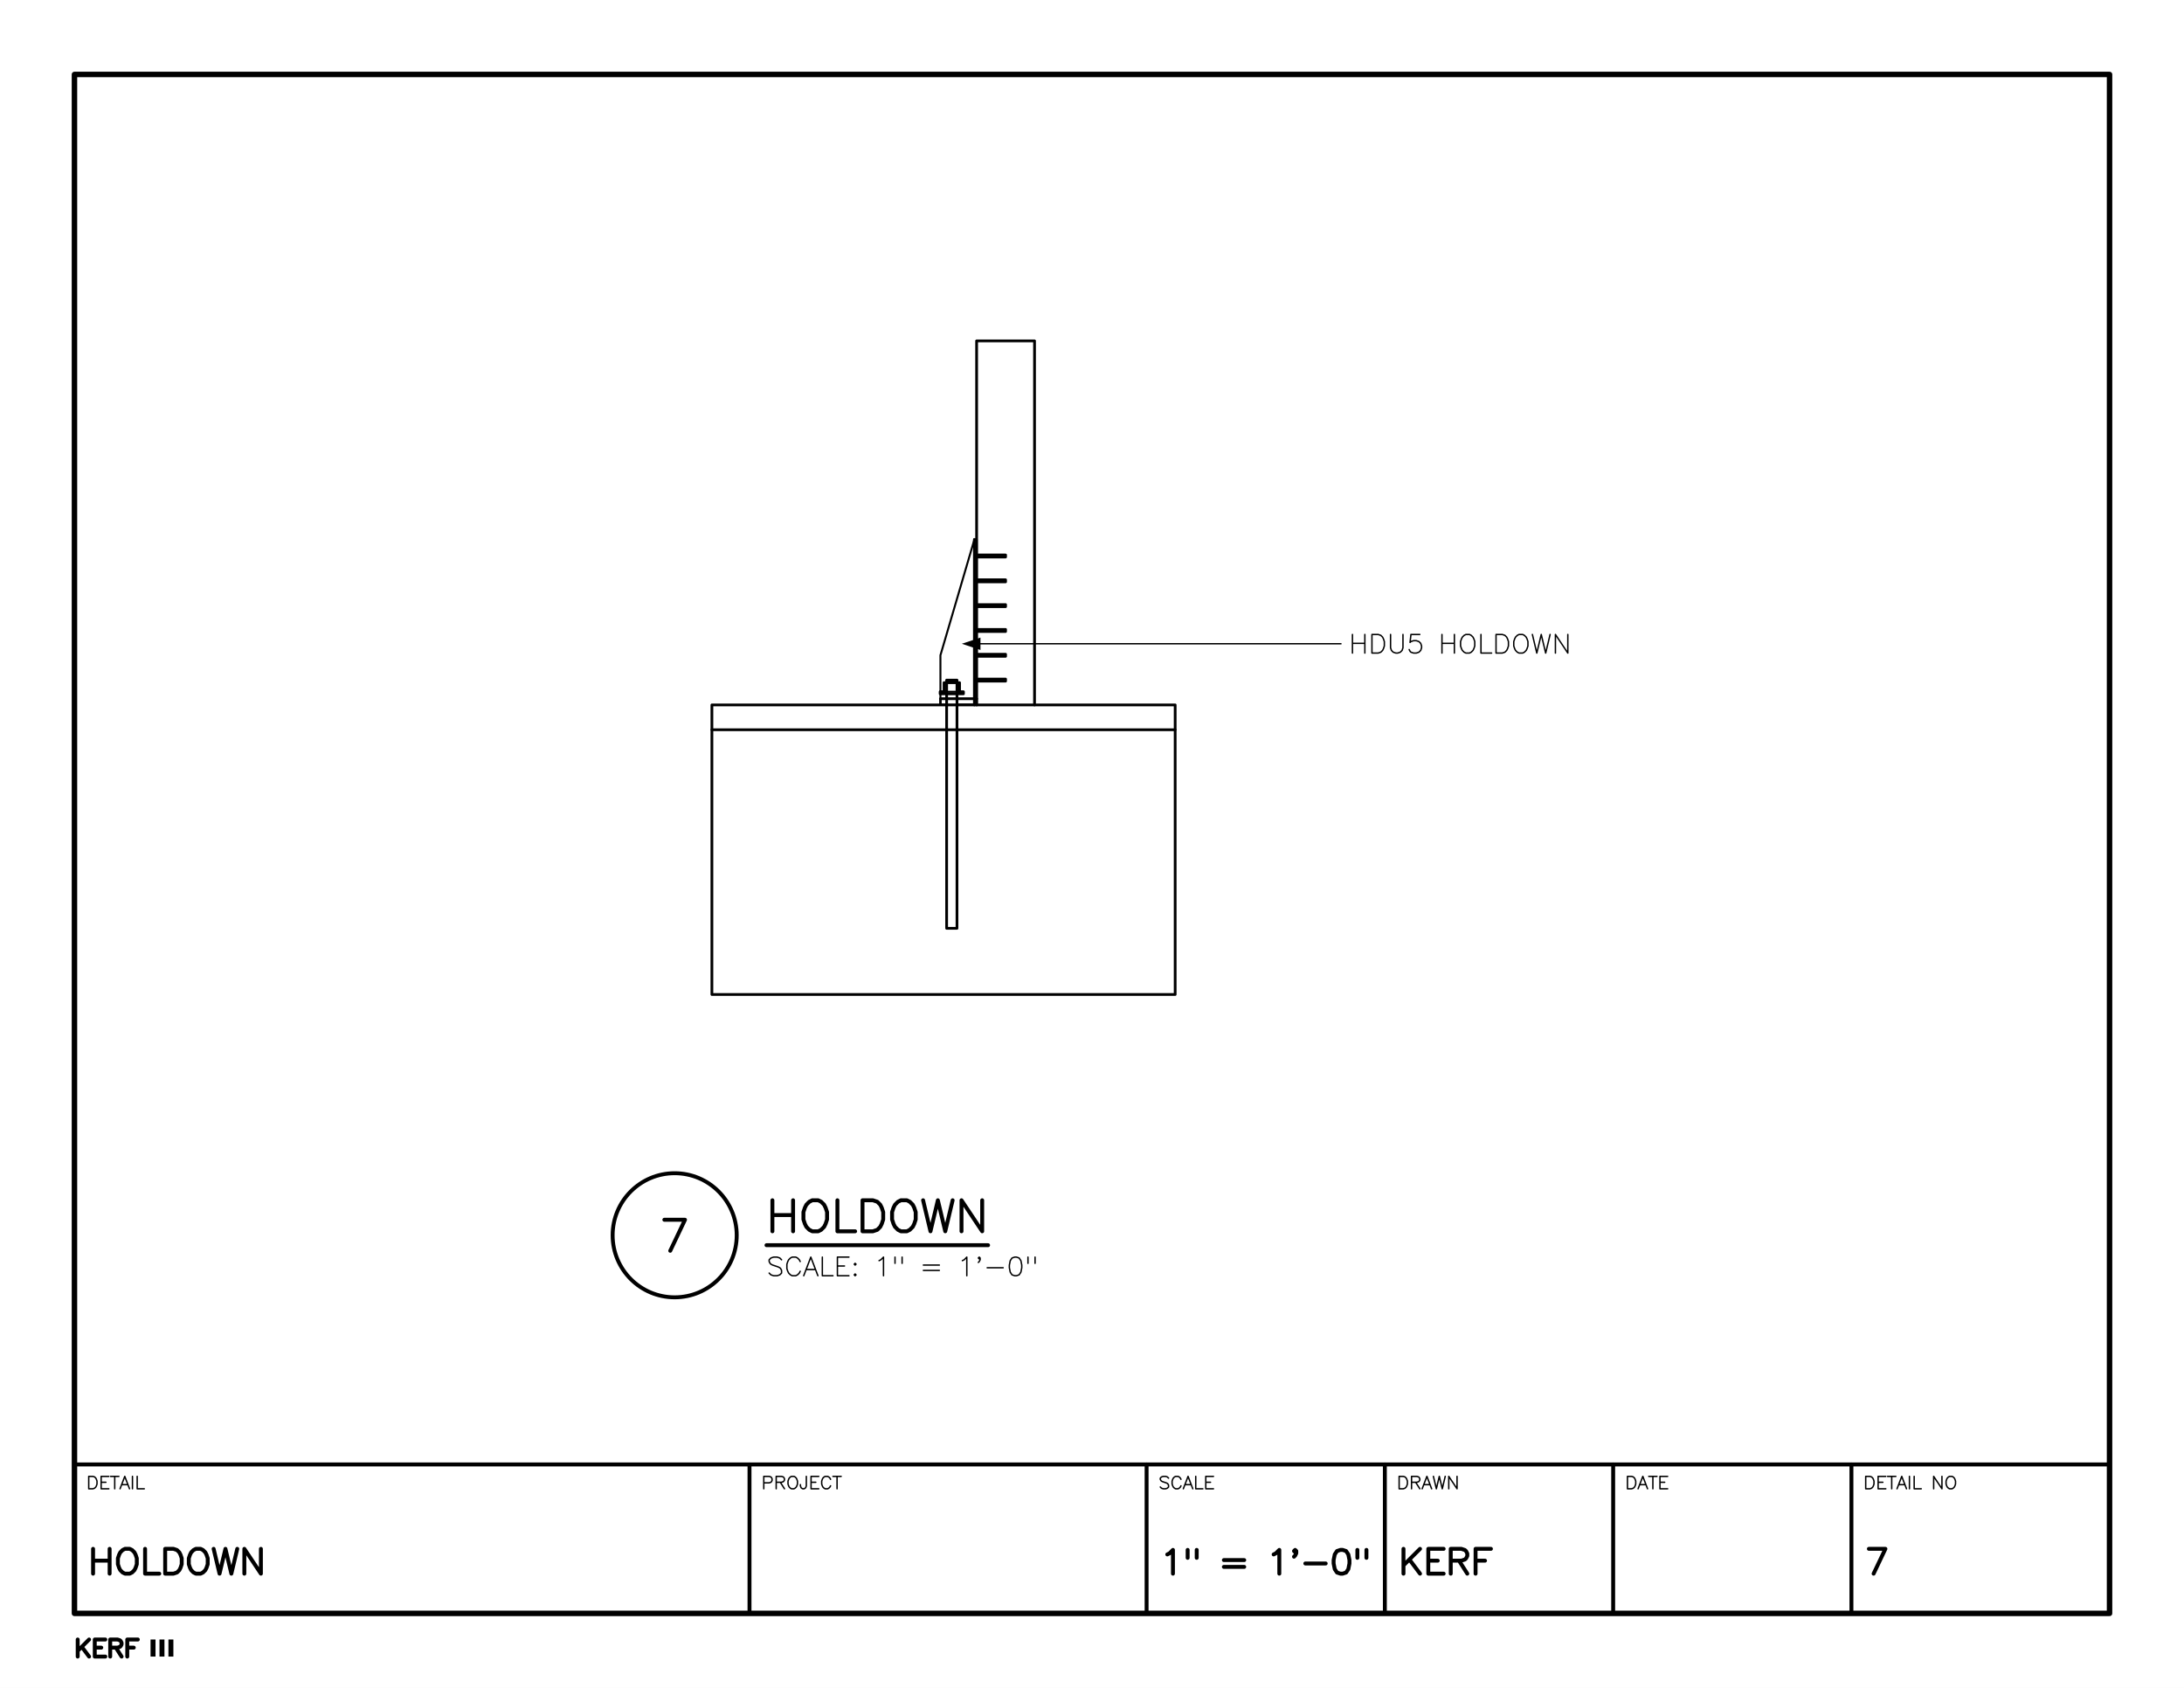
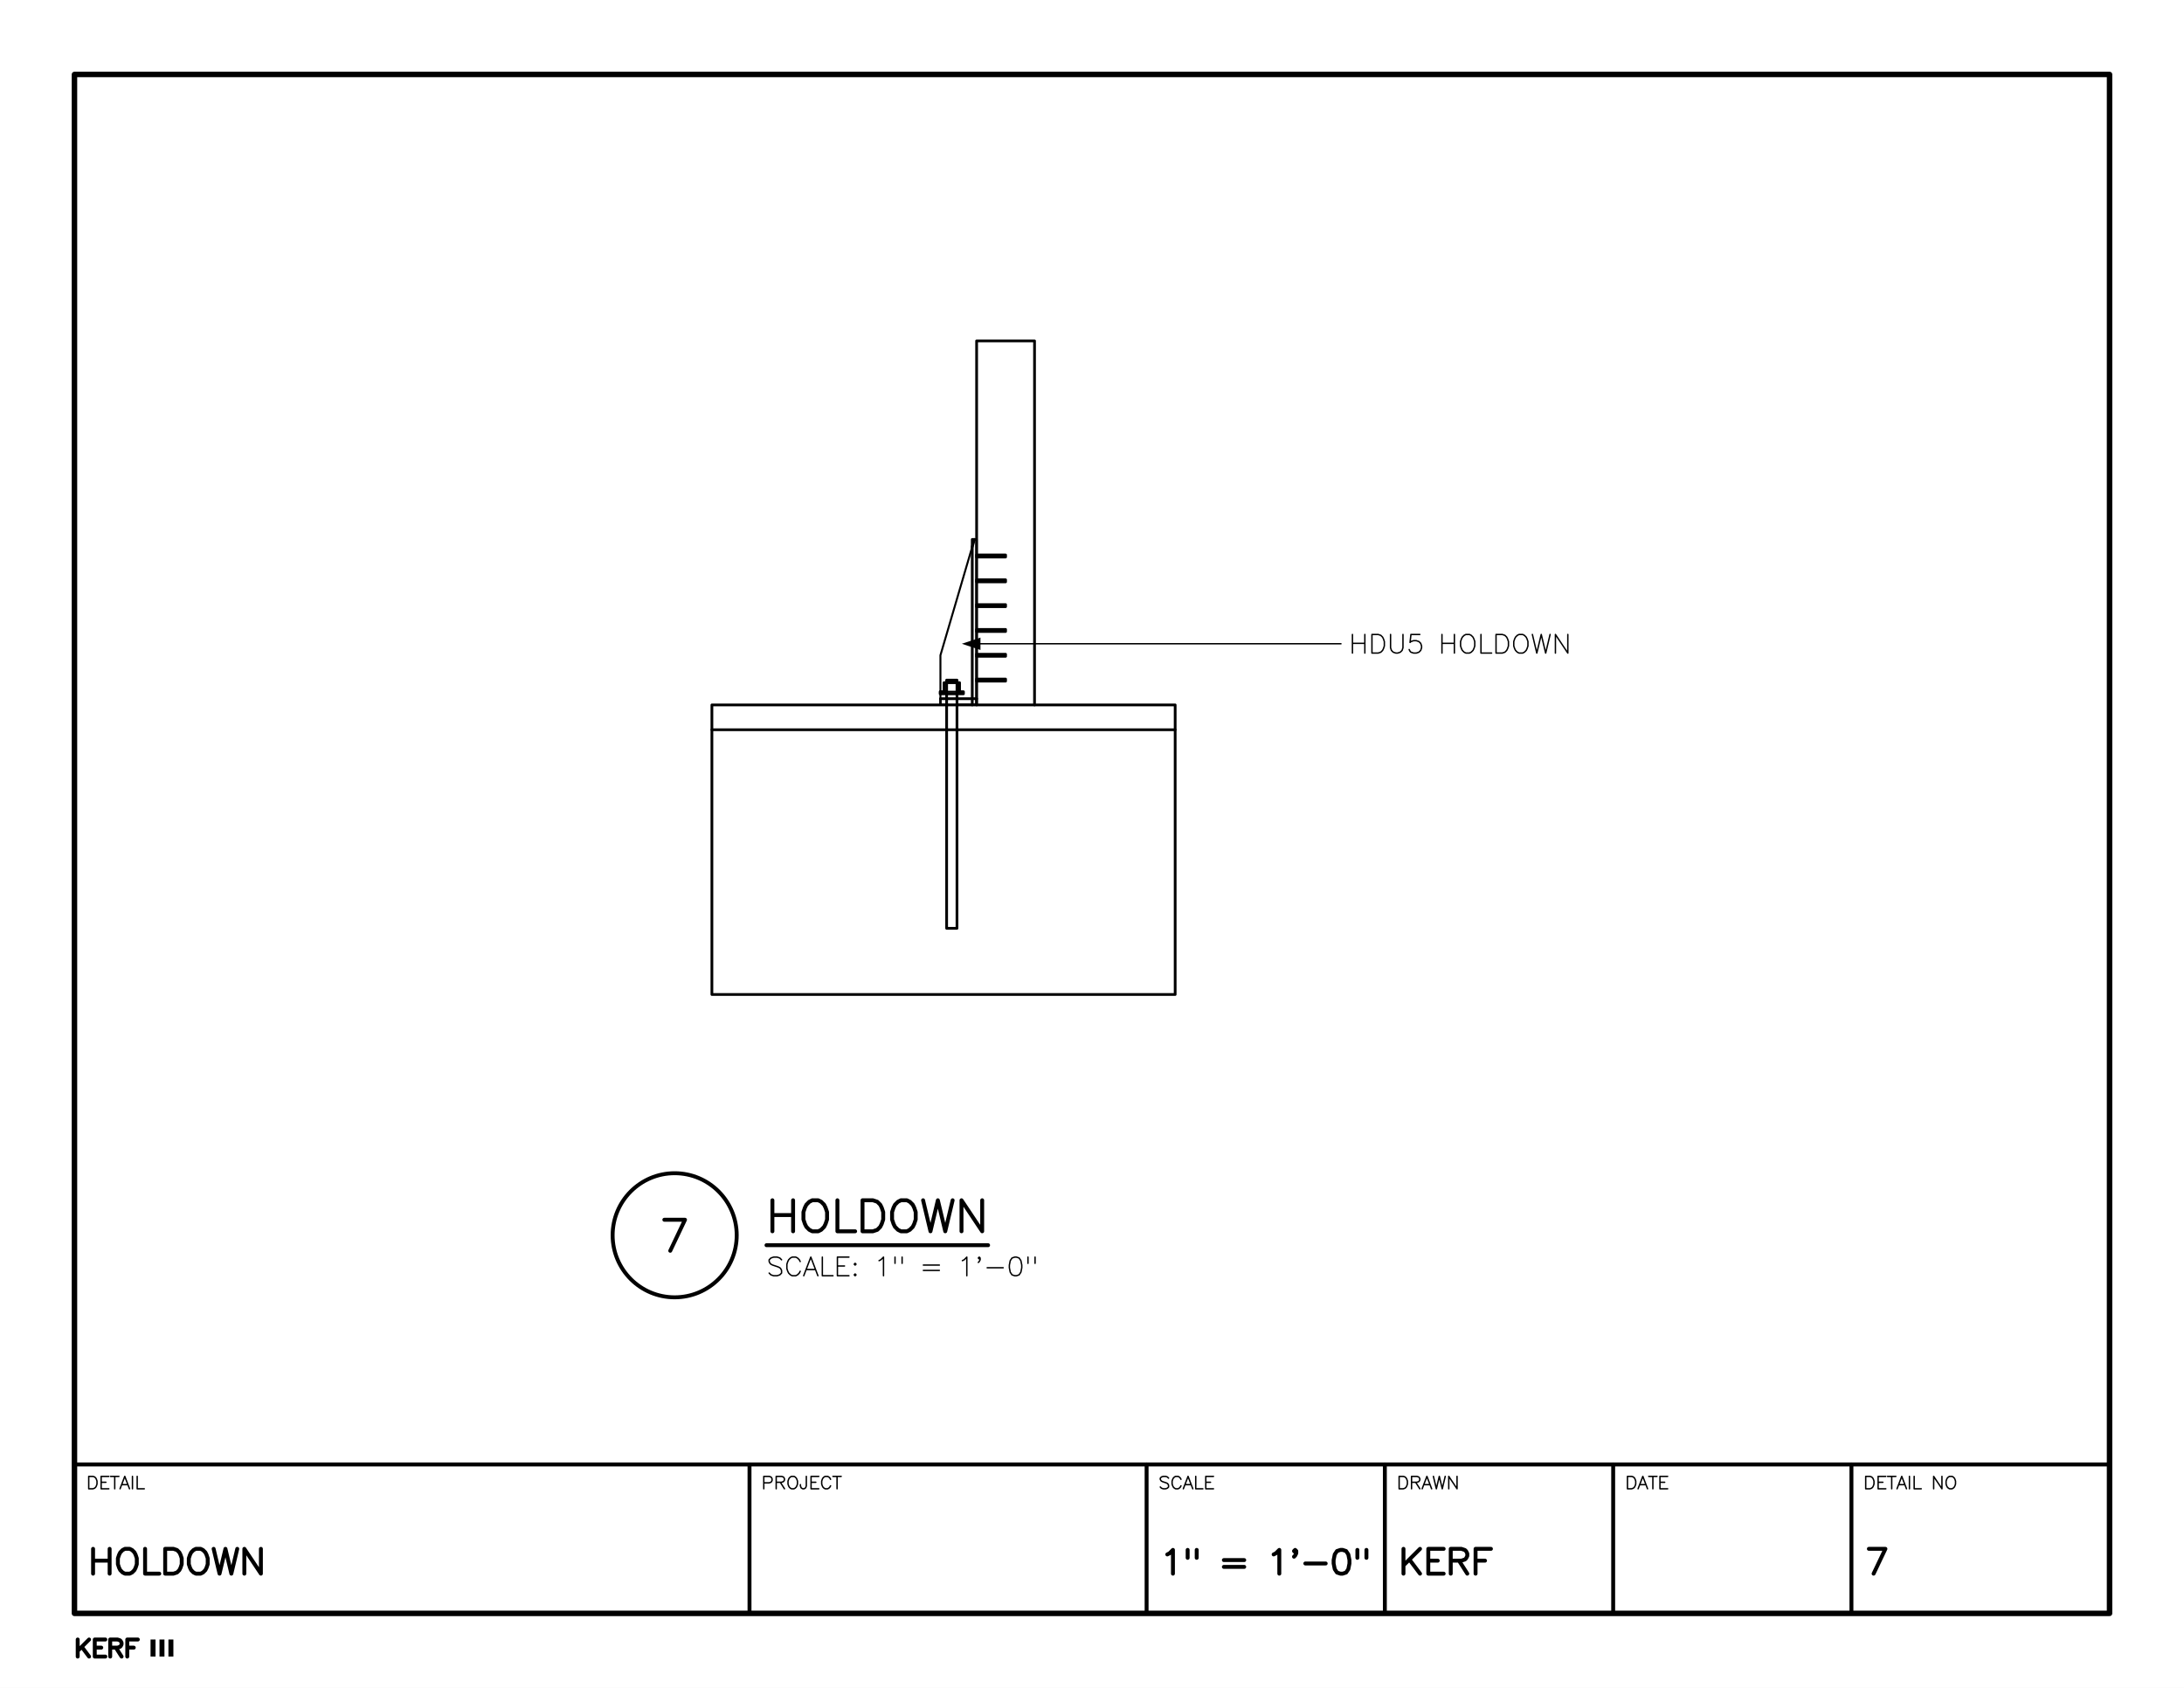
<svg xmlns="http://www.w3.org/2000/svg" width="11in" height="8.5in" viewBox="0 0 1056 816">
  <rect width="100%" height="100%" fill="#fff" />
  <g id="S-DETL-BYND">
    <g data-src="rod">
      <path d="M463.964 334.425L456.464 334.425" fill="none" stroke="#000" stroke-linecap="round" stroke-linejoin="round" stroke-width="0.945" />
    </g>
    <g data-src="hd">
-       <path d="M471.138 340.8L472.214 340.8L472.214 337.8L472.214 329.3L472.214 328.3L472.214 317.3L472.214 316.3L472.214 305.3L472.214 304.3" fill="none" stroke="#000" stroke-linecap="round" stroke-linejoin="round" stroke-width="0.945" />
-       <path d="M471.138 340.8L472.214 340.8L472.214 337.8L472.214 329.3L472.214 328.3L472.214 317.3L472.214 316.3L472.214 305.3L472.214 304.3" fill="none" stroke="#000" stroke-linecap="round" stroke-linejoin="round" stroke-width="0.945" />
-       <path d="M471.138 340.8L472.214 340.8L472.214 260.8L471.138 260.8L454.714 316.8L454.714 334.425" fill="none" stroke="#000" stroke-linecap="round" stroke-linejoin="round" stroke-width="0.945" />
+       <path d="M470.102 340.8L472.214 340.8L472.214 337.8L472.214 329.3L472.214 328.3L472.214 317.3L472.214 316.3L472.214 305.3L472.214 304.3" fill="none" stroke="#000" stroke-linecap="round" stroke-linejoin="round" stroke-width="0.945" />
+       <path d="M470.102 340.8L472.214 340.8L472.214 337.8L472.214 329.3L472.214 328.3L472.214 317.3L472.214 316.3L472.214 305.3L472.214 304.3" fill="none" stroke="#000" stroke-linecap="round" stroke-linejoin="round" stroke-width="0.945" />
+       <path d="M470.102 340.8L472.214 340.8L472.214 260.8L471.138 260.8" fill="none" stroke="#000" stroke-linecap="round" stroke-linejoin="round" stroke-width="0.945" />
      <path d="M472.214 305.3L472.214 304.3L472.214 293.3L472.214 292.3L472.214 281.3L472.214 280.3" fill="none" stroke="#000" stroke-linecap="round" stroke-linejoin="round" stroke-width="0.945" />
      <path d="M472.214 305.3L472.214 304.3L472.214 293.3L472.214 292.3L472.214 281.3L472.214 280.3L472.214 269.3L472.214 268.3" fill="none" stroke="#000" stroke-linecap="round" stroke-linejoin="round" stroke-width="0.945" />
      <path d="M472.214 281.3L472.214 280.3L472.214 269.3L472.214 268.3L472.214 260.8L471.138 260.8" fill="none" stroke="#000" stroke-linecap="round" stroke-linejoin="round" stroke-width="0.945" />
      <path d="M472.214 269.3L472.214 268.3L472.214 260.8L471.138 260.8" fill="none" stroke="#000" stroke-linecap="round" stroke-linejoin="round" stroke-width="0.945" />
      <path d="M454.714 337.8L454.714 340.8L457.714 340.8" fill="none" stroke="#000" stroke-linecap="round" stroke-linejoin="round" stroke-width="0.945" />
-       <path d="M462.714 340.8L471.138 340.8L472.214 340.8L472.214 337.8" fill="none" stroke="#000" stroke-linecap="round" stroke-linejoin="round" stroke-width="0.945" />
+       <path d="M462.714 340.8L470.102 340.8L472.214 340.8L472.214 337.8" fill="none" stroke="#000" stroke-linecap="round" stroke-linejoin="round" stroke-width="0.945" />
      <path d="M454.714 335.425L454.714 337.8L454.714 340.8L472.214 340.8L472.214 337.8" fill="none" stroke="#000" stroke-linecap="round" stroke-linejoin="round" stroke-width="0.945" />
-       <path d="M462.714 340.8L471.138 340.8L472.214 340.8L472.214 337.8" fill="none" stroke="#000" stroke-linecap="round" stroke-linejoin="round" stroke-width="0.945" />
+       <path d="M462.714 340.8L470.102 340.8L472.214 340.8L472.214 337.8" fill="none" stroke="#000" stroke-linecap="round" stroke-linejoin="round" stroke-width="0.945" />
+       <path d="M470.102 264.332L454.714 316.8L454.714 334.425" fill="none" stroke="#000" stroke-linecap="round" stroke-linejoin="round" stroke-width="0.945" />
      <path d="M454.714 337.8L454.714 340.8L457.714 340.8" fill="none" stroke="#000" stroke-linecap="round" stroke-linejoin="round" stroke-width="0.945" />
      <path d="M472.214 329.3L472.214 328.3" fill="none" stroke="#000" stroke-linecap="round" stroke-linejoin="round" stroke-width="0.945" />
      <path d="M472.214 329.3L472.214 328.3" fill="none" stroke="#000" stroke-linecap="round" stroke-linejoin="round" stroke-width="0.945" />
      <path d="M472.214 317.3L472.214 316.3" fill="none" stroke="#000" stroke-linecap="round" stroke-linejoin="round" stroke-width="0.945" />
      <path d="M472.214 317.3L472.214 316.3" fill="none" stroke="#000" stroke-linecap="round" stroke-linejoin="round" stroke-width="0.945" />
      <path d="M472.214 293.3L472.214 292.3" fill="none" stroke="#000" stroke-linecap="round" stroke-linejoin="round" stroke-width="0.945" />
      <path d="M472.214 293.3L472.214 292.3" fill="none" stroke="#000" stroke-linecap="round" stroke-linejoin="round" stroke-width="0.945" />
      <path d="M472.214 281.3L472.214 280.3" fill="none" stroke="#000" stroke-linecap="round" stroke-linejoin="round" stroke-width="0.945" />
      <path d="M472.214 269.3L472.214 268.3" fill="none" stroke="#000" stroke-linecap="round" stroke-linejoin="round" stroke-width="0.945" />
      <path d="M472.214 329.3L472.214 328.3" fill="none" stroke="#000" stroke-linecap="round" stroke-linejoin="round" stroke-width="0.945" />
      <path d="M472.214 317.3L472.214 316.3" fill="none" stroke="#000" stroke-linecap="round" stroke-linejoin="round" stroke-width="0.945" />
      <path d="M472.214 305.3L472.214 304.3" fill="none" stroke="#000" stroke-linecap="round" stroke-linejoin="round" stroke-width="0.945" />
      <path d="M472.214 293.3L472.214 292.3" fill="none" stroke="#000" stroke-linecap="round" stroke-linejoin="round" stroke-width="0.945" />
      <path d="M472.214 281.3L472.214 280.3" fill="none" stroke="#000" stroke-linecap="round" stroke-linejoin="round" stroke-width="0.945" />
      <path d="M472.214 269.3L472.214 268.3" fill="none" stroke="#000" stroke-linecap="round" stroke-linejoin="round" stroke-width="0.945" />
    </g>
  </g>
  <g id="S-DETL-CUT">
    <g data-src="stem">
      <path d="M344.214 480.8L568.214 480.8L568.214 352.8L344.214 352.8L344.214 480.8Z" fill="none" stroke="#000" stroke-linecap="round" stroke-linejoin="round" stroke-width="1.323" />
    </g>
    <g data-src="sill">
      <path d="M568.214 352.8L568.214 340.8L344.214 340.8L344.214 352.8" fill="none" stroke="#000" stroke-linecap="round" stroke-linejoin="round" stroke-width="1.323" />
    </g>
    <g data-src="hpost">
      <path d="M500.214 340.8L500.214 164.8L472.214 164.8L472.214 340.8" fill="none" stroke="#000" stroke-linecap="round" stroke-linejoin="round" stroke-width="1.323" />
    </g>
  </g>
  <g id="S-DETL-STL">
    <g data-src="hd">
-       <path d="M471.138 260.8L471.138 340.8" fill="none" stroke="#000" stroke-linecap="round" stroke-linejoin="round" stroke-width="1.323" />
+       <path d="M471.138 260.8L470.102 260.8L470.102 340.8" fill="none" stroke="#000" stroke-linecap="round" stroke-linejoin="round" stroke-width="1.323" />
      <path d="M472.214 337.8L454.714 337.8" fill="none" stroke="#000" stroke-linecap="round" stroke-linejoin="round" stroke-width="1.323" />
+       <path d="M471.138 260.8L470.102 264.332" fill="none" stroke="#000" stroke-linecap="round" stroke-linejoin="round" stroke-width="1.323" />
      <path d="M454.714 334.425L454.714 335.425" fill="none" stroke="#000" stroke-linecap="round" stroke-linejoin="round" stroke-width="1.323" />
      <path d="M472.214 329.3L486.214 329.3L486.214 328.3L472.214 328.3" fill="none" stroke="#000" stroke-linecap="round" stroke-linejoin="round" stroke-width="1.323" />
      <path d="M472.214 317.3L486.214 317.3L486.214 316.3L472.214 316.3" fill="none" stroke="#000" stroke-linecap="round" stroke-linejoin="round" stroke-width="1.323" />
      <path d="M472.214 305.3L486.214 305.3L486.214 304.3L472.214 304.3" fill="none" stroke="#000" stroke-linecap="round" stroke-linejoin="round" stroke-width="1.323" />
      <path d="M472.214 293.3L486.214 293.3L486.214 292.3L472.214 292.3" fill="none" stroke="#000" stroke-linecap="round" stroke-linejoin="round" stroke-width="1.323" />
      <path d="M472.214 281.3L486.214 281.3L486.214 280.3L472.214 280.3" fill="none" stroke="#000" stroke-linecap="round" stroke-linejoin="round" stroke-width="1.323" />
      <path d="M472.214 269.3L486.214 269.3L486.214 268.3L472.214 268.3" fill="none" stroke="#000" stroke-linecap="round" stroke-linejoin="round" stroke-width="1.323" />
    </g>
    <g data-src="rod">
      <path d="M462.714 328.8L462.714 448.8L457.714 448.8L457.714 328.8L462.714 328.8Z" fill="none" stroke="#000" stroke-linecap="round" stroke-linejoin="round" stroke-width="1.323" />
      <path d="M456.464 334.425L454.589 334.425L454.589 335.425L465.839 335.425L465.839 334.425L463.964 334.425L463.964 330.05L456.464 330.05L456.464 334.425Z" fill="none" stroke="#000" stroke-linecap="round" stroke-linejoin="round" stroke-width="1.323" />
    </g>
  </g>
  <g id="S-DETL-HIDN">
    <g data-src="hd">
+       <path d="M471.138 260.8L470.102 264.332" fill="none" stroke="#000" stroke-linecap="round" stroke-linejoin="round" stroke-width="0.68" stroke-dasharray="7.559 3.78" />
      <path d="M454.714 334.425L454.714 335.425" fill="none" stroke="#000" stroke-linecap="round" stroke-linejoin="round" stroke-width="0.68" stroke-dasharray="7.559 3.78" />
      <path d="M457.714 340.8L462.714 340.8" fill="none" stroke="#000" stroke-linecap="round" stroke-linejoin="round" stroke-width="0.68" stroke-dasharray="7.559 3.78" />
    </g>
  </g>
  <g id="S-ANNO-NOTE">
    <g data-src="n1">
      <path d="M653.929 306.735L653.929 315.735M659.929 306.735L659.929 315.735M653.929 311.021L659.929 311.021M663.357 306.735L663.357 315.735M663.357 306.735L666.357 306.735L667.643 307.164L668.5 308.021L668.929 308.878L669.357 310.164L669.357 312.307L668.929 313.593L668.5 314.45L667.643 315.307L666.357 315.735L663.357 315.735M672.357 306.735L672.357 313.164L672.786 314.45L673.643 315.307L674.929 315.735L675.786 315.735L677.071 315.307L677.929 314.45L678.357 313.164L678.357 306.735M686.5 306.735L682.214 306.735L681.786 310.593L682.214 310.164L683.5 309.735L684.786 309.735L686.071 310.164L686.929 311.021L687.357 312.307L687.357 313.164L686.929 314.45L686.071 315.307L684.786 315.735L683.5 315.735L682.214 315.307L681.786 314.878L681.357 314.021M697.214 306.735L697.214 315.735M703.214 306.735L703.214 315.735M697.214 311.021L703.214 311.021M708.786 306.735L707.929 307.164L707.071 308.021L706.643 308.878L706.214 310.164L706.214 312.307L706.643 313.593L707.071 314.45L707.929 315.307L708.786 315.735L710.5 315.735L711.357 315.307L712.214 314.45L712.643 313.593L713.071 312.307L713.071 310.164L712.643 308.878L712.214 308.021L711.357 307.164L710.5 306.735L708.786 306.735M716.071 306.735L716.071 315.735M716.071 315.735L721.214 315.735M723.357 306.735L723.357 315.735M723.357 306.735L726.357 306.735L727.643 307.164L728.5 308.021L728.929 308.878L729.357 310.164L729.357 312.307L728.929 313.593L728.5 314.45L727.643 315.307L726.357 315.735L723.357 315.735M734.5 306.735L733.643 307.164L732.786 308.021L732.357 308.878L731.929 310.164L731.929 312.307L732.357 313.593L732.786 314.45L733.643 315.307L734.5 315.735L736.214 315.735L737.071 315.307L737.929 314.45L738.357 313.593L738.786 312.307L738.786 310.164L738.357 308.878L737.929 308.021L737.071 307.164L736.214 306.735L734.5 306.735M740.929 306.735L743.071 315.735M745.214 306.735L743.071 315.735M745.214 306.735L747.357 315.735M749.5 306.735L747.357 315.735M752.071 306.735L752.071 315.735M752.071 306.735L758.071 315.735M758.071 306.735L758.071 315.735" fill="none" stroke="#000" stroke-linecap="round" stroke-linejoin="round" stroke-width="0.68" />
      <path d="M648.374 311.235L636.374 311.235L474.066 311.235" fill="none" stroke="#000" stroke-linecap="round" stroke-linejoin="round" stroke-width="0.68" />
      <path d="M465.066 311.235L474.066 314.235L474.066 308.235L465.066 311.235Z" fill="#000" fill-rule="evenodd" stroke="none" />
    </g>
  </g>
  <g id="S-ANNO-TTLB">
    <g data-src="title:G">
      <path d="M296.214 597.2A30 30 0 0 1 356.214 597.2A30 30 0 0 1 296.214 597.2Z" fill="none" stroke="#000" stroke-linecap="round" stroke-linejoin="round" stroke-width="1.89" />
      <path d="M331.214 589.7L324.071 604.7M321.214 589.7L331.214 589.7" fill="none" stroke="#000" stroke-linecap="round" stroke-linejoin="round" stroke-width="1.89" />
      <path d="M373.471 580.28L373.471 595.28M383.471 580.28L383.471 595.28M373.471 587.423L383.471 587.423M392.757 580.28L391.329 580.994L389.9 582.423L389.186 583.851L388.471 585.994L388.471 589.566L389.186 591.709L389.9 593.137L391.329 594.566L392.757 595.28L395.614 595.28L397.043 594.566L398.471 593.137L399.186 591.709L399.9 589.566L399.9 585.994L399.186 583.851L398.471 582.423L397.043 580.994L395.614 580.28L392.757 580.28M404.9 580.28L404.9 595.28M404.9 595.28L413.471 595.28M417.043 580.28L417.043 595.28M417.043 580.28L422.043 580.28L424.186 580.994L425.614 582.423L426.329 583.851L427.043 585.994L427.043 589.566L426.329 591.709L425.614 593.137L424.186 594.566L422.043 595.28L417.043 595.28M435.614 580.28L434.186 580.994L432.757 582.423L432.043 583.851L431.329 585.994L431.329 589.566L432.043 591.709L432.757 593.137L434.186 594.566L435.614 595.28L438.471 595.28L439.9 594.566L441.329 593.137L442.043 591.709L442.757 589.566L442.757 585.994L442.043 583.851L441.329 582.423L439.9 580.994L438.471 580.28L435.614 580.28M446.329 580.28L449.9 595.28M453.471 580.28L449.9 595.28M453.471 580.28L457.043 595.28M460.614 580.28L457.043 595.28M464.9 580.28L464.9 595.28M464.9 580.28L474.9 595.28M474.9 580.28L474.9 595.28" fill="none" stroke="#000" stroke-linecap="round" stroke-linejoin="round" stroke-width="1.89" />
      <path d="M370.614 602L477.757 602" fill="none" stroke="#000" stroke-linecap="round" stroke-linejoin="round" stroke-width="1.89" />
      <path d="M377.9 609.046L377.043 608.189L375.757 607.76L374.043 607.76L372.757 608.189L371.9 609.046L371.9 609.903L372.329 610.76L372.757 611.189L373.614 611.617L376.186 612.474L377.043 612.903L377.471 613.331L377.9 614.189L377.9 615.474L377.043 616.331L375.757 616.76L374.043 616.76L372.757 616.331L371.9 615.474M386.9 609.903L386.471 609.046L385.614 608.189L384.757 607.76L383.043 607.76L382.186 608.189L381.329 609.046L380.9 609.903L380.471 611.189L380.471 613.331L380.9 614.617L381.329 615.474L382.186 616.331L383.043 616.76L384.757 616.76L385.614 616.331L386.471 615.474L386.9 614.617M392.043 607.76L388.614 616.76M392.043 607.76L395.471 616.76M389.9 613.76L394.186 613.76M397.614 607.76L397.614 616.76M397.614 616.76L402.757 616.76M404.9 607.76L404.9 616.76M404.9 607.76L410.471 607.76M404.9 612.046L408.329 612.046M404.9 616.76L410.471 616.76M413.471 610.76L413.043 611.189L413.471 611.617L413.9 611.189L413.471 610.76M413.471 615.903L413.043 616.331L413.471 616.76L413.9 616.331L413.471 615.903M425.043 609.474L425.9 609.046L427.186 607.76L427.186 616.76M432.757 607.76L432.757 610.76M436.186 607.76L436.186 610.76M446.471 611.617L454.186 611.617M446.471 614.189L454.186 614.189M465.329 609.474L466.186 609.046L467.471 607.76L467.471 616.76M473.471 608.617L473.043 608.189L473.471 607.76L473.9 608.189L473.9 609.046L473.471 609.903L473.043 610.331M477.329 612.903L485.043 612.903M490.614 607.76L489.329 608.189L488.471 609.474L488.043 611.617L488.043 612.903L488.471 615.046L489.329 616.331L490.614 616.76L491.471 616.76L492.757 616.331L493.614 615.046L494.043 612.903L494.043 611.617L493.614 609.474L492.757 608.189L491.471 607.76L490.614 607.76M497.043 607.76L497.043 610.76M500.471 607.76L500.471 610.76" fill="none" stroke="#000" stroke-linecap="round" stroke-linejoin="round" stroke-width="0.68" />
    </g>
    <g data-src="sheet">
      <path d="M36 780L1020 780L1020 36L36 36L36 780Z" fill="none" stroke="#000" stroke-linecap="round" stroke-linejoin="round" stroke-width="2.646" />
      <path d="M36 780L1020 780L1020 708L36 708L36 780Z" fill="none" stroke="#000" stroke-linecap="round" stroke-linejoin="round" stroke-width="1.89" />
      <path d="M42.903 713.76L42.903 719.76M42.903 713.76L44.903 713.76L45.76 714.046L46.331 714.617L46.617 715.189L46.903 716.046L46.903 717.474L46.617 718.331L46.331 718.903L45.76 719.474L44.903 719.76L42.903 719.76M48.903 713.76L48.903 719.76M48.903 713.76L52.617 713.76M48.903 716.617L51.189 716.617M48.903 719.76L52.617 719.76M55.474 713.76L55.474 719.76M53.474 713.76L57.474 713.76M60.331 713.76L58.046 719.76M60.331 713.76L62.617 719.76M58.903 717.76L61.76 717.76M64.046 713.76L64.046 719.76M66.331 713.76L66.331 719.76M66.331 719.76L69.76 719.76" fill="none" stroke="#000" stroke-linecap="round" stroke-linejoin="round" stroke-width="0.68" />
      <path d="M45.006 748.8L45.006 760.8M53.006 748.8L53.006 760.8M45.006 754.514L53.006 754.514M60.434 748.8L59.291 749.371L58.149 750.514L57.577 751.657L57.006 753.371L57.006 756.229L57.577 757.943L58.149 759.086L59.291 760.229L60.434 760.8L62.72 760.8L63.863 760.229L65.006 759.086L65.577 757.943L66.149 756.229L66.149 753.371L65.577 751.657L65.006 750.514L63.863 749.371L62.72 748.8L60.434 748.8M70.149 748.8L70.149 760.8M70.149 760.8L77.006 760.8M79.863 748.8L79.863 760.8M79.863 748.8L83.863 748.8L85.577 749.371L86.72 750.514L87.291 751.657L87.863 753.371L87.863 756.229L87.291 757.943L86.72 759.086L85.577 760.229L83.863 760.8L79.863 760.8M94.72 748.8L93.577 749.371L92.434 750.514L91.863 751.657L91.291 753.371L91.291 756.229L91.863 757.943L92.434 759.086L93.577 760.229L94.72 760.8L97.006 760.8L98.149 760.229L99.291 759.086L99.863 757.943L100.434 756.229L100.434 753.371L99.863 751.657L99.291 750.514L98.149 749.371L97.006 748.8L94.72 748.8M103.291 748.8L106.149 760.8M109.006 748.8L106.149 760.8M109.006 748.8L111.863 760.8M114.72 748.8L111.863 760.8M118.149 748.8L118.149 760.8M118.149 748.8L126.149 760.8M126.149 748.8L126.149 760.8" fill="none" stroke="#000" stroke-linecap="round" stroke-linejoin="round" stroke-width="1.89" />
      <path d="M362.4 780L362.4 708" fill="none" stroke="#000" stroke-linecap="round" stroke-linejoin="round" stroke-width="1.89" />
      <path d="M369.303 713.76L369.303 719.76M369.303 713.76L371.874 713.76L372.731 714.046L373.017 714.331L373.303 714.903L373.303 715.76L373.017 716.331L372.731 716.617L371.874 716.903L369.303 716.903M375.303 713.76L375.303 719.76M375.303 713.76L377.874 713.76L378.731 714.046L379.017 714.331L379.303 714.903L379.303 715.474L379.017 716.046L378.731 716.331L377.874 716.617L375.303 716.617M377.303 716.617L379.303 719.76M382.731 713.76L382.16 714.046L381.589 714.617L381.303 715.189L381.017 716.046L381.017 717.474L381.303 718.331L381.589 718.903L382.16 719.474L382.731 719.76L383.874 719.76L384.446 719.474L385.017 718.903L385.303 718.331L385.589 717.474L385.589 716.046L385.303 715.189L385.017 714.617L384.446 714.046L383.874 713.76L382.731 713.76M389.874 713.76L389.874 718.331L389.589 719.189L389.303 719.474L388.731 719.76L388.16 719.76L387.589 719.474L387.303 719.189L387.017 718.331L387.017 717.76M392.16 713.76L392.16 719.76M392.16 713.76L395.874 713.76M392.16 716.617L394.446 716.617M392.16 719.76L395.874 719.76M401.589 715.189L401.303 714.617L400.731 714.046L400.16 713.76L399.017 713.76L398.446 714.046L397.874 714.617L397.589 715.189L397.303 716.046L397.303 717.474L397.589 718.331L397.874 718.903L398.446 719.474L399.017 719.76L400.16 719.76L400.731 719.474L401.303 718.903L401.589 718.331M404.731 713.76L404.731 719.76M402.731 713.76L406.731 713.76" fill="none" stroke="#000" stroke-linecap="round" stroke-linejoin="round" stroke-width="0.68" />
      <path d="M554.4 780L554.4 708" fill="none" stroke="#000" stroke-linecap="round" stroke-linejoin="round" stroke-width="1.89" />
      <path d="M565.017 714.617L564.446 714.046L563.589 713.76L562.446 713.76L561.589 714.046L561.017 714.617L561.017 715.189L561.303 715.76L561.589 716.046L562.16 716.331L563.874 716.903L564.446 717.189L564.731 717.474L565.017 718.046L565.017 718.903L564.446 719.474L563.589 719.76L562.446 719.76L561.589 719.474L561.017 718.903M571.017 715.189L570.731 714.617L570.16 714.046L569.589 713.76L568.446 713.76L567.874 714.046L567.303 714.617L567.017 715.189L566.731 716.046L566.731 717.474L567.017 718.331L567.303 718.903L567.874 719.474L568.446 719.76L569.589 719.76L570.16 719.474L570.731 718.903L571.017 718.331M574.446 713.76L572.16 719.76M574.446 713.76L576.731 719.76M573.017 717.76L575.874 717.76M578.16 713.76L578.16 719.76M578.16 719.76L581.589 719.76M583.017 713.76L583.017 719.76M583.017 713.76L586.731 713.76M583.017 716.617L585.303 716.617M583.017 719.76L586.731 719.76" fill="none" stroke="#000" stroke-linecap="round" stroke-linejoin="round" stroke-width="0.68" />
      <path d="M564.403 751.499L565.497 750.952L567.138 749.311L567.138 760.8M574.25 749.311L574.25 753.141M578.627 749.311L578.627 753.141M591.757 754.235L601.605 754.235M591.757 757.517L601.605 757.517M615.83 751.499L616.924 750.952L618.565 749.311L618.565 760.8M626.225 750.405L625.677 749.858L626.225 749.311L626.772 749.858L626.772 750.952L626.225 752.046L625.677 752.594M631.148 755.876L640.996 755.876M648.108 749.311L646.467 749.858L645.373 751.499L644.826 754.235L644.826 755.876L645.373 758.612L646.467 760.253L648.108 760.8L649.203 760.8L650.844 760.253L651.938 758.612L652.485 755.876L652.485 754.235L651.938 751.499L650.844 749.858L649.203 749.311L648.108 749.311M656.315 749.311L656.315 753.141M660.692 749.311L660.692 753.141" fill="none" stroke="#000" stroke-linecap="round" stroke-linejoin="round" stroke-width="1.89" />
      <path d="M669.6 780L669.6 708" fill="none" stroke="#000" stroke-linecap="round" stroke-linejoin="round" stroke-width="1.89" />
      <path d="M676.503 713.76L676.503 719.76M676.503 713.76L678.503 713.76L679.36 714.046L679.931 714.617L680.217 715.189L680.503 716.046L680.503 717.474L680.217 718.331L679.931 718.903L679.36 719.474L678.503 719.76L676.503 719.76M682.503 713.76L682.503 719.76M682.503 713.76L685.074 713.76L685.931 714.046L686.217 714.331L686.503 714.903L686.503 715.474L686.217 716.046L685.931 716.331L685.074 716.617L682.503 716.617M684.503 716.617L686.503 719.76M689.931 713.76L687.646 719.76M689.931 713.76L692.217 719.76M688.503 717.76L691.36 717.76M693.074 713.76L694.503 719.76M695.931 713.76L694.503 719.76M695.931 713.76L697.36 719.76M698.789 713.76L697.36 719.76M700.503 713.76L700.503 719.76M700.503 713.76L704.503 719.76M704.503 713.76L704.503 719.76" fill="none" stroke="#000" stroke-linecap="round" stroke-linejoin="round" stroke-width="0.68" />
      <path d="M678.606 748.8L678.606 760.8M686.606 748.8L678.606 756.8M681.463 753.943L686.606 760.8M690.606 748.8L690.606 760.8M690.606 748.8L698.034 748.8M690.606 754.514L695.177 754.514M690.606 760.8L698.034 760.8M701.463 748.8L701.463 760.8M701.463 748.8L706.606 748.8L708.32 749.371L708.891 749.943L709.463 751.086L709.463 752.229L708.891 753.371L708.32 753.943L706.606 754.514L701.463 754.514M705.463 754.514L709.463 760.8M713.463 748.8L713.463 760.8M713.463 748.8L720.891 748.8M713.463 754.514L718.034 754.514" fill="none" stroke="#000" stroke-linecap="round" stroke-linejoin="round" stroke-width="1.89" />
      <path d="M780 780L780 708" fill="none" stroke="#000" stroke-linecap="round" stroke-linejoin="round" stroke-width="1.89" />
      <path d="M786.903 713.76L786.903 719.76M786.903 713.76L788.903 713.76L789.76 714.046L790.331 714.617L790.617 715.189L790.903 716.046L790.903 717.474L790.617 718.331L790.331 718.903L789.76 719.474L788.903 719.76L786.903 719.76M794.331 713.76L792.046 719.76M794.331 713.76L796.617 719.76M792.903 717.76L795.76 717.76M799.189 713.76L799.189 719.76M797.189 713.76L801.189 713.76M802.617 713.76L802.617 719.76M802.617 713.76L806.331 713.76M802.617 716.617L804.903 716.617M802.617 719.76L806.331 719.76" fill="none" stroke="#000" stroke-linecap="round" stroke-linejoin="round" stroke-width="0.68" />
      <path d="M895.2 780L895.2 708" fill="none" stroke="#000" stroke-linecap="round" stroke-linejoin="round" stroke-width="1.89" />
      <path d="M902.103 713.76L902.103 719.76M902.103 713.76L904.103 713.76L904.96 714.046L905.531 714.617L905.817 715.189L906.103 716.046L906.103 717.474L905.817 718.331L905.531 718.903L904.96 719.474L904.103 719.76L902.103 719.76M908.103 713.76L908.103 719.76M908.103 713.76L911.817 713.76M908.103 716.617L910.389 716.617M908.103 719.76L911.817 719.76M914.674 713.76L914.674 719.76M912.674 713.76L916.674 713.76M919.531 713.76L917.246 719.76M919.531 713.76L921.817 719.76M918.103 717.76L920.96 717.76M923.246 713.76L923.246 719.76M925.531 713.76L925.531 719.76M925.531 719.76L928.96 719.76M934.96 713.76L934.96 719.76M934.96 713.76L938.96 719.76M938.96 713.76L938.96 719.76M942.674 713.76L942.103 714.046L941.531 714.617L941.246 715.189L940.96 716.046L940.96 717.474L941.246 718.331L941.531 718.903L942.103 719.474L942.674 719.76L943.817 719.76L944.389 719.474L944.96 718.903L945.246 718.331L945.531 717.474L945.531 716.046L945.246 715.189L944.96 714.617L944.389 714.046L943.817 713.76L942.674 713.76" fill="none" stroke="#000" stroke-linecap="round" stroke-linejoin="round" stroke-width="0.68" />
      <path d="M911.634 748.8L905.92 760.8M903.634 748.8L911.634 748.8" fill="none" stroke="#000" stroke-linecap="round" stroke-linejoin="round" stroke-width="1.89" />
      <path d="M37.571 792.63L37.571 800.88M43.071 792.63L37.571 798.13M39.536 796.166L43.071 800.88M45.821 792.63L45.821 800.88M45.821 792.63L50.929 792.63M45.821 796.559L48.964 796.559M45.821 800.88L50.929 800.88M53.286 792.63L53.286 800.88M53.286 792.63L56.821 792.63L58 793.023L58.393 793.416L58.786 794.201L58.786 794.987L58.393 795.773L58 796.166L56.821 796.559L53.286 796.559M56.036 796.559L58.786 800.88M61.536 792.63L61.536 800.88M61.536 792.63L66.643 792.63M61.536 796.559L64.679 796.559" fill="none" stroke="#000" stroke-linecap="round" stroke-linejoin="round" stroke-width="1.89" />
      <path d="M72.796 800.88L75.196 800.88L75.196 792.63L72.796 792.63L72.796 800.88Z" fill="#000" fill-rule="evenodd" stroke="none" />
      <path d="M77.116 800.88L79.516 800.88L79.516 792.63L77.116 792.63L77.116 800.88Z" fill="#000" fill-rule="evenodd" stroke="none" />
      <path d="M81.436 800.88L83.836 800.88L83.836 792.63L81.436 792.63L81.436 800.88Z" fill="#000" fill-rule="evenodd" stroke="none" />
    </g>
  </g>
</svg>
